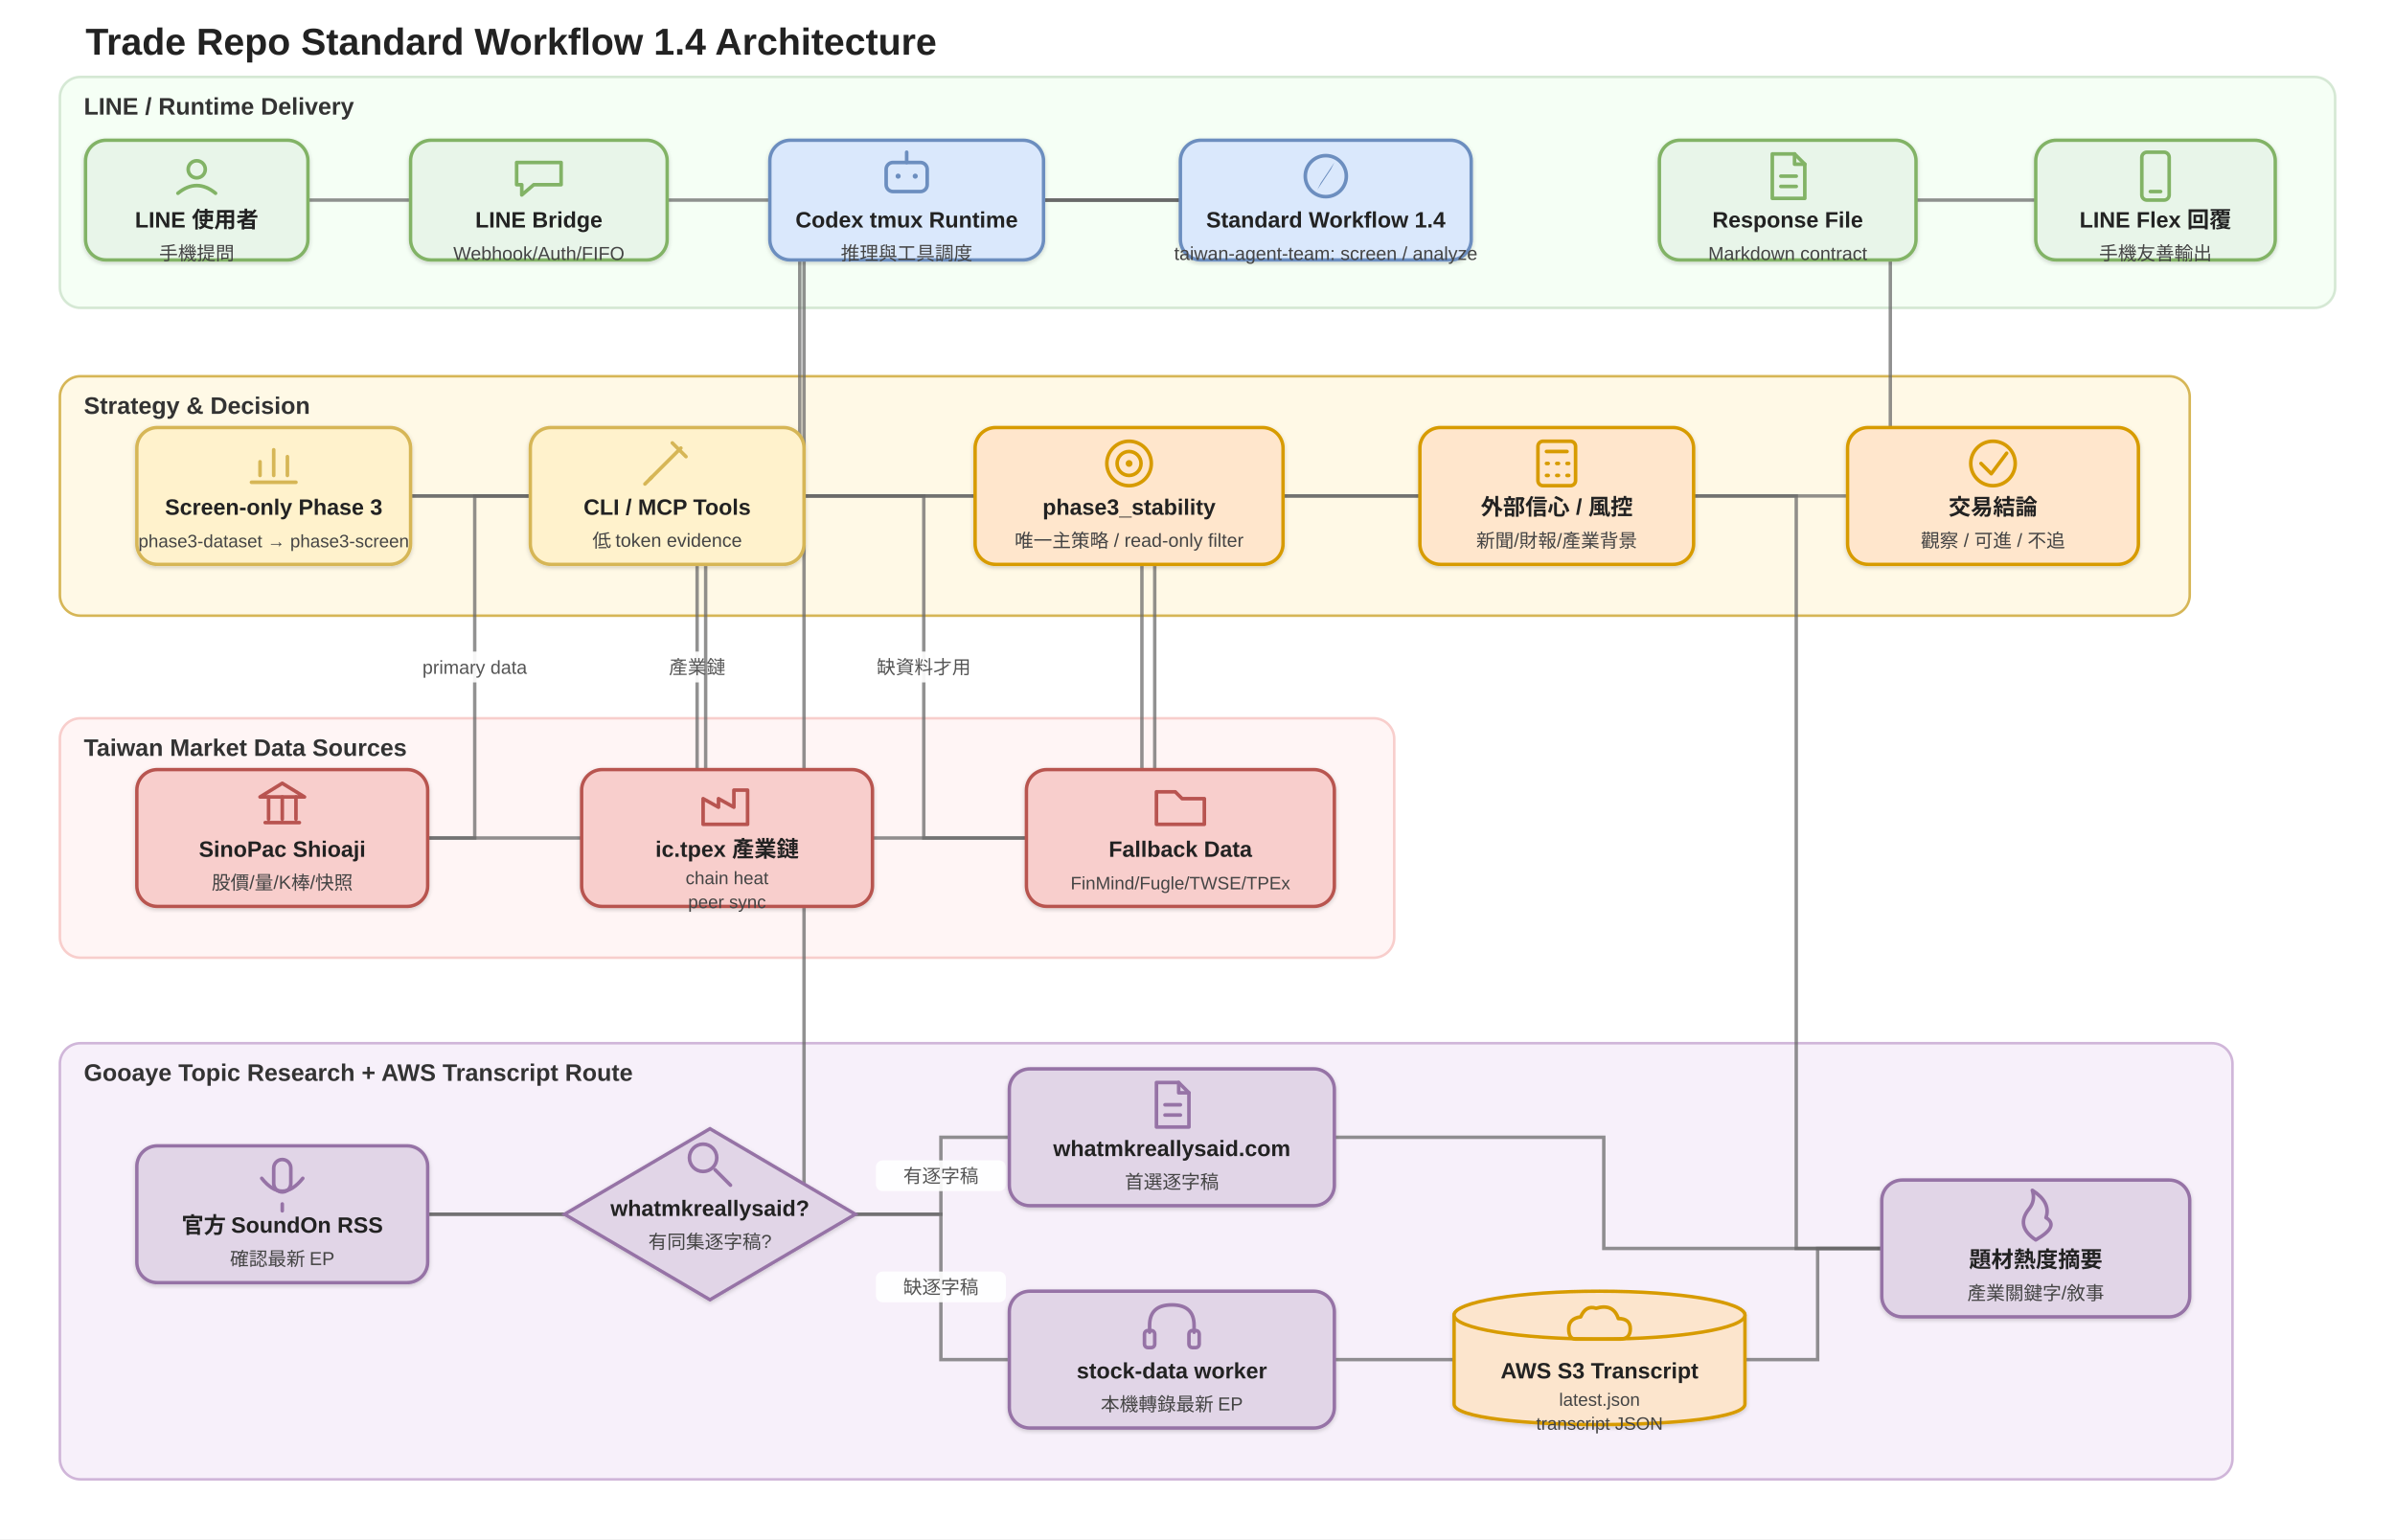
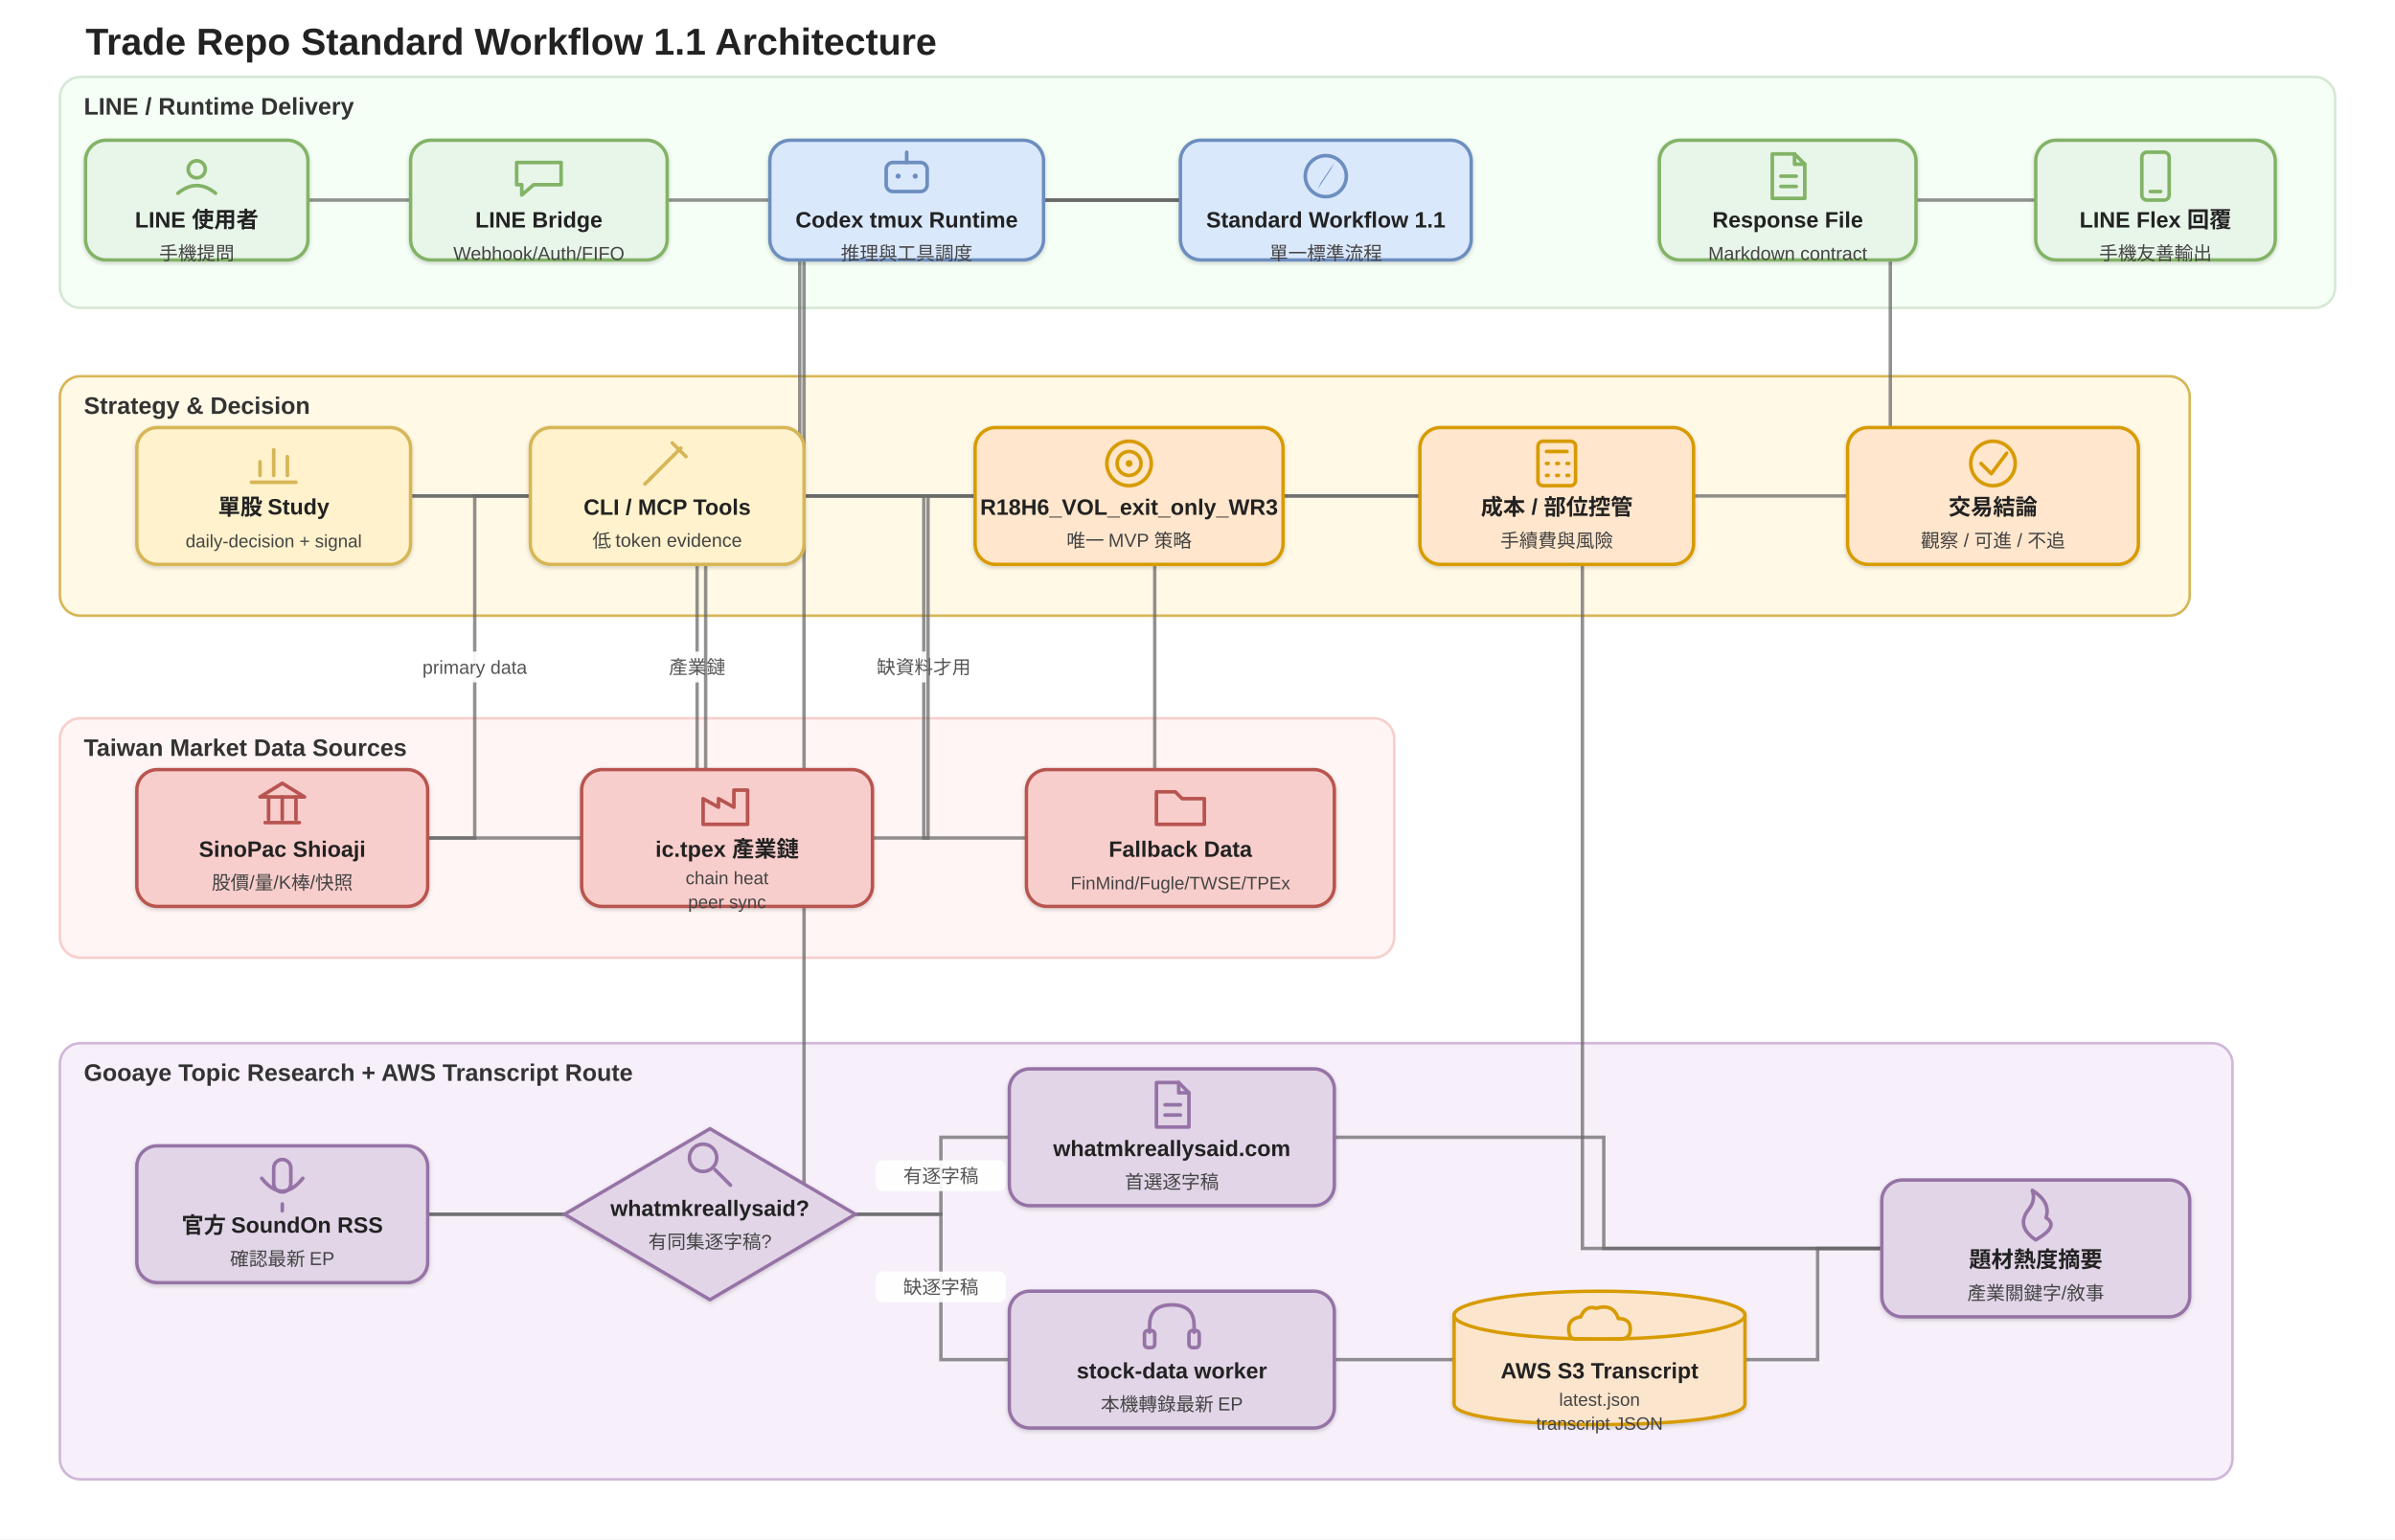
<svg xmlns="http://www.w3.org/2000/svg" width="1400" height="900" viewBox="0 0 1400 900" role="img" aria-labelledby="title desc">
  <defs>
    <marker id="arrow" viewBox="0 0 10 10" refX="9" refY="5" markerWidth="7" markerHeight="7" orient="auto-start-reverse">
      <path d="M 0 0 L 10 5 L 0 10 z" fill="#555" />
    </marker>
    <filter id="cardShadow" x="-5%" y="-5%" width="110%" height="110%">
      <feDropShadow dx="0" dy="1" stdDeviation="1.2" flood-opacity="0.18" />
    </filter>
  </defs>
  <rect width="1400" height="900" fill="#ffffff" />
-   <text x="50" y="32" font-family="Arial, sans-serif" font-size="22" font-weight="700" fill="#222">Trade Repo Standard Workflow 1.4 Architecture</text>
+   <text x="50" y="32" font-family="Arial, sans-serif" font-size="22" font-weight="700" fill="#222">Trade Repo Standard Workflow 1.1 Architecture</text>
  <rect x="35" y="45" width="1330" height="135" rx="12" fill="#F5FFF5" stroke="#D5E8D4" stroke-width="1.5" />
  <text x="49" y="67" font-family="Arial, sans-serif" font-size="14" font-weight="700" fill="#333">LINE / Runtime Delivery</text>
  <rect x="35" y="220" width="1245" height="140" rx="12" fill="#FFF9E6" stroke="#D6B656" stroke-width="1.5" />
  <text x="49" y="242" font-family="Arial, sans-serif" font-size="14" font-weight="700" fill="#333">Strategy &amp; Decision</text>
  <rect x="35" y="420" width="780" height="140" rx="12" fill="#FFF5F5" stroke="#F8CECC" stroke-width="1.5" />
  <text x="49" y="442" font-family="Arial, sans-serif" font-size="14" font-weight="700" fill="#333">Taiwan Market Data Sources</text>
  <rect x="35" y="610" width="1270" height="255" rx="12" fill="#F7F0FA" stroke="#D0B6D9" stroke-width="1.5" />
  <text x="49" y="632" font-family="Arial, sans-serif" font-size="14" font-weight="700" fill="#333">Gooaye Topic Research + AWS Transcript Route</text>
  <path d="M 115.0 117.0 L 215.0 117.0 L 215.0 117.0 L 315.0 117.0" fill="none" stroke="#666" stroke-width="2" opacity="0.72" marker-end="url(#arrow)" />
  <path d="M 315.0 117.0 L 422.5 117.0 L 422.5 117.0 L 530.0 117.0" fill="none" stroke="#666" stroke-width="2" opacity="0.72" marker-end="url(#arrow)" />
  <path d="M 530.0 117.0 L 652.5 117.0 L 652.5 117.0 L 775.0 117.0" fill="none" stroke="#666" stroke-width="2" opacity="0.72" marker-end="url(#arrow)" />
  <path d="M 775.0 117.0 L 467.5 117.0 L 467.5 290.0 L 160.0 290.0" fill="none" stroke="#666" stroke-width="2" opacity="0.72" marker-end="url(#arrow)" />
  <path d="M 160.0 290.0 L 275.0 290.0 L 275.0 290.0 L 390.0 290.0" fill="none" stroke="#666" stroke-width="2" opacity="0.72" marker-end="url(#arrow)" />
  <path d="M 390.0 290.0 L 525.0 290.0 L 525.0 290.0 L 660.0 290.0" fill="none" stroke="#666" stroke-width="2" opacity="0.72" marker-end="url(#arrow)" />
  <path d="M 775.0 117.0 L 470.0 117.0 L 470.0 710.0 L 165.0 710.0" fill="none" stroke="#666" stroke-width="2" opacity="0.72" marker-end="url(#arrow)" />
  <path d="M 165.0 710.0 L 290.0 710.0 L 290.0 710.0 L 415.0 710.0" fill="none" stroke="#666" stroke-width="2" opacity="0.72" marker-end="url(#arrow)" />
  <path d="M 415.0 710.0 L 550.0 710.0 L 550.0 665.0 L 685.0 665.0" fill="none" stroke="#666" stroke-width="2" opacity="0.72" marker-end="url(#arrow)" />
  <rect x="512.0" y="678.5" width="76" height="18" rx="4" fill="#fff" opacity="0.92" />
  <text x="550.0" y="691.5" text-anchor="middle" font-family="Arial, sans-serif" font-size="11" fill="#555">有逐字稿</text>
  <path d="M 415.0 710.0 L 550.0 710.0 L 550.0 795.0 L 685.0 795.0" fill="none" stroke="#666" stroke-width="2" opacity="0.72" marker-end="url(#arrow)" />
  <rect x="512.0" y="743.5" width="76" height="18" rx="4" fill="#fff" opacity="0.92" />
  <text x="550.0" y="756.5" text-anchor="middle" font-family="Arial, sans-serif" font-size="11" fill="#555">缺逐字稿</text>
  <path d="M 685.0 795.0 L 810.0 795.0 L 810.0 795.0 L 935.0 795.0" fill="none" stroke="#666" stroke-width="2" opacity="0.72" marker-end="url(#arrow)" />
  <path d="M 935.0 795.0 L 1062.5 795.0 L 1062.5 730.0 L 1190.0 730.0" fill="none" stroke="#666" stroke-width="2" opacity="0.72" marker-end="url(#arrow)" />
  <path d="M 685.0 665.0 L 937.5 665.0 L 937.5 730.0 L 1190.0 730.0" fill="none" stroke="#666" stroke-width="2" opacity="0.72" marker-end="url(#arrow)" />
-   <path d="M 1190.0 730.0 L 1050.0 730.0 L 1050.0 290.0 L 910.0 290.0" fill="none" stroke="#666" stroke-width="2" opacity="0.72" marker-end="url(#arrow)" />
+   <path d="M 1190.0 730.0 L 925.0 730.0 L 925.0 290.0 L 660.0 290.0" fill="none" stroke="#666" stroke-width="2" opacity="0.72" marker-end="url(#arrow)" />
  <path d="M 390.0 290.0 L 277.5 290.0 L 277.5 490.0 L 165.0 490.0" fill="none" stroke="#666" stroke-width="2" opacity="0.72" marker-end="url(#arrow)" />
  <rect x="239.5" y="381.0" width="76" height="18" rx="4" fill="#fff" opacity="0.92" />
  <text x="277.5" y="394.0" text-anchor="middle" font-family="Arial, sans-serif" font-size="11" fill="#555">primary data</text>
  <path d="M 390.0 290.0 L 407.5 290.0 L 407.5 490.0 L 425.0 490.0" fill="none" stroke="#666" stroke-width="2" opacity="0.72" marker-end="url(#arrow)" />
  <rect x="369.5" y="381.0" width="76" height="18" rx="4" fill="#fff" opacity="0.92" />
  <text x="407.5" y="394.0" text-anchor="middle" font-family="Arial, sans-serif" font-size="11" fill="#555">產業鏈</text>
  <path d="M 390.0 290.0 L 540.0 290.0 L 540.0 490.0 L 690.0 490.0" fill="none" stroke="#666" stroke-width="2" opacity="0.72" marker-end="url(#arrow)" />
  <rect x="502.0" y="381.0" width="76" height="18" rx="4" fill="#fff" opacity="0.92" />
  <text x="540.0" y="394.0" text-anchor="middle" font-family="Arial, sans-serif" font-size="11" fill="#555">缺資料才用</text>
  <path d="M 165.0 490.0 L 412.5 490.0 L 412.5 290.0 L 660.0 290.0" fill="none" stroke="#666" stroke-width="2" opacity="0.72" marker-end="url(#arrow)" />
-   <path d="M 425.0 490.0 L 667.5 490.0 L 667.5 290.0 L 910.0 290.0" fill="none" stroke="#666" stroke-width="2" opacity="0.72" marker-end="url(#arrow)" />
+   <path d="M 425.0 490.0 L 542.5 490.0 L 542.5 290.0 L 660.0 290.0" fill="none" stroke="#666" stroke-width="2" opacity="0.72" marker-end="url(#arrow)" />
  <path d="M 690.0 490.0 L 675.0 490.0 L 675.0 290.0 L 660.0 290.0" fill="none" stroke="#666" stroke-width="2" opacity="0.72" marker-end="url(#arrow)" />
  <path d="M 660.0 290.0 L 785.0 290.0 L 785.0 290.0 L 910.0 290.0" fill="none" stroke="#666" stroke-width="2" opacity="0.72" marker-end="url(#arrow)" />
  <path d="M 910.0 290.0 L 1037.5 290.0 L 1037.5 290.0 L 1165.0 290.0" fill="none" stroke="#666" stroke-width="2" opacity="0.72" marker-end="url(#arrow)" />
  <path d="M 1165.0 290.0 L 1105.0 290.0 L 1105.0 117.0 L 1045.0 117.0" fill="none" stroke="#666" stroke-width="2" opacity="0.72" marker-end="url(#arrow)" />
  <path d="M 1045.0 117.0 L 1152.5 117.0 L 1152.5 117.0 L 1260.0 117.0" fill="none" stroke="#666" stroke-width="2" opacity="0.72" marker-end="url(#arrow)" />
  <rect x="50" y="82" width="130" height="70" rx="12" fill="#E8F5E9" stroke="#82B366" stroke-width="2" filter="url(#cardShadow)" />
  <circle cx="115.0" cy="99" r="5" fill="none" stroke="#82B366" stroke-width="2.1" stroke-linecap="round" stroke-linejoin="round" />
  <path d="M 104.0 113 Q 115.0 104 126.0 113" fill="none" stroke="#82B366" stroke-width="2.1" stroke-linecap="round" stroke-linejoin="round" />
  <text x="115.0" y="133" text-anchor="middle" font-family="Arial, sans-serif" font-size="13" font-weight="700" fill="#222">LINE 使用者</text>
  <text x="115.0" y="152" text-anchor="middle" font-family="Arial, sans-serif" font-size="11" fill="#444">手機提問</text>
  <rect x="240" y="82" width="150" height="70" rx="12" fill="#E8F5E9" stroke="#82B366" stroke-width="2" filter="url(#cardShadow)" />
  <path d="M 302.0 95 H 328.0 V 108 H 312.0 L 305.0 114 V 108 H 302.0 Z" fill="none" stroke="#82B366" stroke-width="2.1" stroke-linecap="round" stroke-linejoin="round" />
  <text x="315.0" y="133" text-anchor="middle" font-family="Arial, sans-serif" font-size="13" font-weight="700" fill="#222">LINE Bridge</text>
  <text x="315.0" y="152" text-anchor="middle" font-family="Arial, sans-serif" font-size="11" fill="#444">Webhook/Auth/FIFO</text>
  <rect x="450" y="82" width="160" height="70" rx="12" fill="#DAE8FC" stroke="#6C8EBF" stroke-width="2" filter="url(#cardShadow)" />
  <rect x="518.0" y="95" width="24" height="17" rx="4" fill="none" stroke="#6C8EBF" stroke-width="2.1" stroke-linecap="round" stroke-linejoin="round" />
  <path d="M 530.0 95 V 89" fill="none" stroke="#6C8EBF" stroke-width="2.1" stroke-linecap="round" stroke-linejoin="round" />
  <circle cx="525.0" cy="103" r="1.5" fill="#6C8EBF" />
  <circle cx="535.0" cy="103" r="1.5" fill="#6C8EBF" />
  <text x="530.0" y="133" text-anchor="middle" font-family="Arial, sans-serif" font-size="13" font-weight="700" fill="#222">Codex tmux Runtime</text>
  <text x="530.0" y="152" text-anchor="middle" font-family="Arial, sans-serif" font-size="11" fill="#444">推理與工具調度</text>
  <rect x="690" y="82" width="170" height="70" rx="12" fill="#DAE8FC" stroke="#6C8EBF" stroke-width="2" filter="url(#cardShadow)" />
  <circle cx="775.0" cy="103" r="12" fill="none" stroke="#6C8EBF" stroke-width="2.1" stroke-linecap="round" stroke-linejoin="round" />
  <path d="M 780.0 95 L 772.0 107 L 770.0 111 L 778.0 99 Z" fill="#6C8EBF" />
-   <text x="775.0" y="133" text-anchor="middle" font-family="Arial, sans-serif" font-size="13" font-weight="700" fill="#222">Standard Workflow 1.4</text>
-   <text x="775.0" y="152" text-anchor="middle" font-family="Arial, sans-serif" font-size="11" fill="#444">taiwan-agent-team: screen / analyze</text>
+   <text x="775.0" y="133" text-anchor="middle" font-family="Arial, sans-serif" font-size="13" font-weight="700" fill="#222">Standard Workflow 1.1</text>
+   <text x="775.0" y="152" text-anchor="middle" font-family="Arial, sans-serif" font-size="11" fill="#444">單一標準流程</text>
  <rect x="970" y="82" width="150" height="70" rx="12" fill="#E8F5E9" stroke="#82B366" stroke-width="2" filter="url(#cardShadow)" />
  <path d="M 1036.0 90 H 1049.0 L 1055.0 96 V 116 H 1036.0 Z" fill="none" stroke="#82B366" stroke-width="2.1" stroke-linecap="round" stroke-linejoin="round" />
  <path d="M 1049.0 90 V 96 H 1055.0" fill="none" stroke="#82B366" stroke-width="2.1" stroke-linecap="round" stroke-linejoin="round" />
  <path d="M 1041.0 103 H 1050.0 M 1041.0 109 H 1050.0" fill="none" stroke="#82B366" stroke-width="2.1" stroke-linecap="round" stroke-linejoin="round" />
  <text x="1045.0" y="133" text-anchor="middle" font-family="Arial, sans-serif" font-size="13" font-weight="700" fill="#222">Response File</text>
  <text x="1045.0" y="152" text-anchor="middle" font-family="Arial, sans-serif" font-size="11" fill="#444">Markdown contract</text>
  <rect x="1190" y="82" width="140" height="70" rx="12" fill="#E8F5E9" stroke="#82B366" stroke-width="2" filter="url(#cardShadow)" />
  <rect x="1252.0" y="89" width="16" height="28" rx="3" fill="none" stroke="#82B366" stroke-width="2.1" stroke-linecap="round" stroke-linejoin="round" />
  <path d="M 1257.0 112 H 1263.0" fill="none" stroke="#82B366" stroke-width="2.1" stroke-linecap="round" stroke-linejoin="round" />
  <text x="1260.0" y="133" text-anchor="middle" font-family="Arial, sans-serif" font-size="13" font-weight="700" fill="#222">LINE Flex 回覆</text>
  <text x="1260.0" y="152" text-anchor="middle" font-family="Arial, sans-serif" font-size="11" fill="#444">手機友善輸出</text>
  <rect x="80" y="250" width="160" height="80" rx="12" fill="#FFF2CC" stroke="#D6B656" stroke-width="2" filter="url(#cardShadow)" />
  <path d="M 147.0 282 H 173.0" fill="none" stroke="#D6B656" stroke-width="2.1" stroke-linecap="round" stroke-linejoin="round" />
  <path d="M 152.0 278 V 270 M 160.0 278 V 263 M 168.0 278 V 267" fill="none" stroke="#D6B656" stroke-width="2.1" stroke-linecap="round" stroke-linejoin="round" />
-   <text x="160.0" y="301" text-anchor="middle" font-family="Arial, sans-serif" font-size="13" font-weight="700" fill="#222">Screen-only Phase 3</text>
-   <text x="160.0" y="320" text-anchor="middle" font-family="Arial, sans-serif" font-size="10.5" fill="#444">phase3-dataset → phase3-screen</text>
+   <text x="160.0" y="301" text-anchor="middle" font-family="Arial, sans-serif" font-size="13" font-weight="700" fill="#222">單股 Study</text>
+   <text x="160.0" y="320" text-anchor="middle" font-family="Arial, sans-serif" font-size="10.5" fill="#444">daily-decision + signal</text>
  <rect x="310" y="250" width="160" height="80" rx="12" fill="#FFF2CC" stroke="#D6B656" stroke-width="2" filter="url(#cardShadow)" />
  <path d="M 380.0 280 L 398.0 262" fill="none" stroke="#D6B656" stroke-width="2.1" stroke-linecap="round" stroke-linejoin="round" />
  <path d="M 393.0 259 L 401.0 267" fill="none" stroke="#D6B656" stroke-width="2.1" stroke-linecap="round" stroke-linejoin="round" />
  <path d="M 377.0 283 L 381.0 279" fill="none" stroke="#D6B656" stroke-width="2.1" stroke-linecap="round" stroke-linejoin="round" />
  <text x="390.0" y="301" text-anchor="middle" font-family="Arial, sans-serif" font-size="13" font-weight="700" fill="#222">CLI / MCP Tools</text>
  <text x="390.0" y="320" text-anchor="middle" font-family="Arial, sans-serif" font-size="11" fill="#444">低 token evidence</text>
  <rect x="570" y="250" width="180" height="80" rx="12" fill="#FFE6CC" stroke="#D79B00" stroke-width="2" filter="url(#cardShadow)" />
  <circle cx="660.0" cy="271" r="13" fill="none" stroke="#D79B00" stroke-width="2.1" stroke-linecap="round" stroke-linejoin="round" />
  <circle cx="660.0" cy="271" r="7" fill="none" stroke="#D79B00" stroke-width="2.1" stroke-linecap="round" stroke-linejoin="round" />
  <circle cx="660.0" cy="271" r="2" fill="#D79B00" />
-   <text x="660.0" y="301" text-anchor="middle" font-family="Arial, sans-serif" font-size="13" font-weight="700" fill="#222">phase3_stability</text>
-   <text x="660.0" y="320" text-anchor="middle" font-family="Arial, sans-serif" font-size="11" fill="#444">唯一主策略 / read-only filter</text>
+   <text x="660.0" y="301" text-anchor="middle" font-family="Arial, sans-serif" font-size="13" font-weight="700" fill="#222">R18H6_VOL_exit_only_WR3</text>
+   <text x="660.0" y="320" text-anchor="middle" font-family="Arial, sans-serif" font-size="11" fill="#444">唯一 MVP 策略</text>
  <rect x="830" y="250" width="160" height="80" rx="12" fill="#FFE6CC" stroke="#D79B00" stroke-width="2" filter="url(#cardShadow)" />
  <rect x="899.0" y="258" width="22" height="26" rx="3" fill="none" stroke="#D79B00" stroke-width="2.1" stroke-linecap="round" stroke-linejoin="round" />
  <path d="M 904.0 264 H 916.0" fill="none" stroke="#D79B00" stroke-width="2.1" stroke-linecap="round" stroke-linejoin="round" />
  <path d="M 904.0 271 H 905.0 M 910.0 271 H 911.0 M 916.0 271 H 917.0 M 904.0 278 H 905.0 M 910.0 278 H 911.0 M 916.0 278 H 917.0" fill="none" stroke="#D79B00" stroke-width="2.1" stroke-linecap="round" stroke-linejoin="round" />
-   <text x="910.0" y="301" text-anchor="middle" font-family="Arial, sans-serif" font-size="13" font-weight="700" fill="#222">外部信心 / 風控</text>
-   <text x="910.0" y="320" text-anchor="middle" font-family="Arial, sans-serif" font-size="11" fill="#444">新聞/財報/產業背景</text>
+   <text x="910.0" y="301" text-anchor="middle" font-family="Arial, sans-serif" font-size="13" font-weight="700" fill="#222">成本 / 部位控管</text>
+   <text x="910.0" y="320" text-anchor="middle" font-family="Arial, sans-serif" font-size="11" fill="#444">手續費與風險</text>
  <rect x="1080" y="250" width="170" height="80" rx="12" fill="#FFE6CC" stroke="#D79B00" stroke-width="2" filter="url(#cardShadow)" />
  <circle cx="1165.0" cy="271" r="13" fill="none" stroke="#D79B00" stroke-width="2.1" stroke-linecap="round" stroke-linejoin="round" />
  <path d="M 1158.0 271 L 1164.0 277 L 1173.0 265" fill="none" stroke="#D79B00" stroke-width="2.1" stroke-linecap="round" stroke-linejoin="round" />
  <text x="1165.0" y="301" text-anchor="middle" font-family="Arial, sans-serif" font-size="13" font-weight="700" fill="#222">交易結論</text>
  <text x="1165.0" y="320" text-anchor="middle" font-family="Arial, sans-serif" font-size="11" fill="#444">觀察 / 可進 / 不追</text>
  <rect x="80" y="450" width="170" height="80" rx="12" fill="#F8CECC" stroke="#B85450" stroke-width="2" filter="url(#cardShadow)" />
  <path d="M 152.0 466 L 165.0 458 L 178.0 466 Z" fill="none" stroke="#B85450" stroke-width="2.1" stroke-linecap="round" stroke-linejoin="round" />
  <path d="M 155.0 481 H 175.0 M 157.0 466 V 479 M 165.0 466 V 479 M 173.0 466 V 479" fill="none" stroke="#B85450" stroke-width="2.1" stroke-linecap="round" stroke-linejoin="round" />
  <text x="165.0" y="501" text-anchor="middle" font-family="Arial, sans-serif" font-size="13" font-weight="700" fill="#222">SinoPac Shioaji</text>
  <text x="165.0" y="520" text-anchor="middle" font-family="Arial, sans-serif" font-size="11" fill="#444">股價/量/K棒/快照</text>
  <rect x="340" y="450" width="170" height="80" rx="12" fill="#F8CECC" stroke="#B85450" stroke-width="2" filter="url(#cardShadow)" />
  <path d="M 411.0 482 V 467 L 420.0 472 V 467 L 429.0 472 V 462 H 437.0 V 482 Z" fill="none" stroke="#B85450" stroke-width="2.1" stroke-linecap="round" stroke-linejoin="round" />
  <text x="425.0" y="501" text-anchor="middle" font-family="Arial, sans-serif" font-size="13" font-weight="700" fill="#222">ic.tpex 產業鏈</text>
  <text x="425.0" y="517" text-anchor="middle" font-family="Arial, sans-serif" font-size="10.5" fill="#444">chain heat</text>
  <text x="425.0" y="531" text-anchor="middle" font-family="Arial, sans-serif" font-size="10.5" fill="#444">peer sync</text>
  <rect x="600" y="450" width="180" height="80" rx="12" fill="#F8CECC" stroke="#B85450" stroke-width="2" filter="url(#cardShadow)" />
  <path d="M 676.0 463 H 687.0 L 691.0 467 H 704.0 V 482 H 676.0 Z" fill="none" stroke="#B85450" stroke-width="2.1" stroke-linecap="round" stroke-linejoin="round" />
  <text x="690.0" y="501" text-anchor="middle" font-family="Arial, sans-serif" font-size="13" font-weight="700" fill="#222">Fallback Data</text>
  <text x="690.0" y="520" text-anchor="middle" font-family="Arial, sans-serif" font-size="10.5" fill="#444">FinMind/Fugle/TWSE/TPEx</text>
  <rect x="80" y="670" width="170" height="80" rx="12" fill="#E1D5E7" stroke="#9673A6" stroke-width="2" filter="url(#cardShadow)" />
  <rect x="160.0" y="678" width="10" height="19" rx="5" fill="none" stroke="#9673A6" stroke-width="2.1" stroke-linecap="round" stroke-linejoin="round" />
  <path d="M 153.0 689 Q 165.0 704 177.0 689 M 165.0 704 V 708" fill="none" stroke="#9673A6" stroke-width="2.1" stroke-linecap="round" stroke-linejoin="round" />
  <text x="165.0" y="721" text-anchor="middle" font-family="Arial, sans-serif" font-size="13" font-weight="700" fill="#222">官方 SoundOn RSS</text>
  <text x="165.0" y="740" text-anchor="middle" font-family="Arial, sans-serif" font-size="11" fill="#444">確認最新 EP</text>
  <polygon points="415.0,660 500,710.0 415.0,760 330,710.0" fill="#E1D5E7" stroke="#9673A6" stroke-width="2" filter="url(#cardShadow)" />
  <circle cx="411.0" cy="677" r="8" fill="none" stroke="#9673A6" stroke-width="2.1" stroke-linecap="round" stroke-linejoin="round" />
  <path d="M 418.0 684 L 427.0 693" fill="none" stroke="#9673A6" stroke-width="2.1" stroke-linecap="round" stroke-linejoin="round" />
  <text x="415.0" y="711" text-anchor="middle" font-family="Arial, sans-serif" font-size="13" font-weight="700" fill="#222">whatmkreallysaid?</text>
  <text x="415.0" y="730" text-anchor="middle" font-family="Arial, sans-serif" font-size="11" fill="#444">有同集逐字稿?</text>
  <rect x="590" y="625" width="190" height="80" rx="12" fill="#E1D5E7" stroke="#9673A6" stroke-width="2" filter="url(#cardShadow)" />
  <path d="M 676.0 633 H 689.0 L 695.0 639 V 659 H 676.0 Z" fill="none" stroke="#9673A6" stroke-width="2.1" stroke-linecap="round" stroke-linejoin="round" />
  <path d="M 689.0 633 V 639 H 695.0" fill="none" stroke="#9673A6" stroke-width="2.1" stroke-linecap="round" stroke-linejoin="round" />
  <path d="M 681.0 646 H 690.0 M 681.0 652 H 690.0" fill="none" stroke="#9673A6" stroke-width="2.1" stroke-linecap="round" stroke-linejoin="round" />
  <text x="685.0" y="676" text-anchor="middle" font-family="Arial, sans-serif" font-size="13" font-weight="700" fill="#222">whatmkreallysaid.com</text>
  <text x="685.0" y="695" text-anchor="middle" font-family="Arial, sans-serif" font-size="11" fill="#444">首選逐字稿</text>
  <rect x="590" y="755" width="190" height="80" rx="12" fill="#E1D5E7" stroke="#9673A6" stroke-width="2" filter="url(#cardShadow)" />
  <path d="M 672.0 779 V 775 Q 672.0 763 685.0 763 Q 698.0 763 698.0 775 V 779" fill="none" stroke="#9673A6" stroke-width="2.1" stroke-linecap="round" stroke-linejoin="round" />
  <rect x="669.0" y="778" width="6" height="10" rx="2" fill="none" stroke="#9673A6" stroke-width="2.1" stroke-linecap="round" stroke-linejoin="round" />
  <rect x="695.0" y="778" width="6" height="10" rx="2" fill="none" stroke="#9673A6" stroke-width="2.1" stroke-linecap="round" stroke-linejoin="round" />
  <text x="685.0" y="806" text-anchor="middle" font-family="Arial, sans-serif" font-size="13" font-weight="700" fill="#222">stock-data worker</text>
  <text x="685.0" y="825" text-anchor="middle" font-family="Arial, sans-serif" font-size="11" fill="#444">本機轉錄最新 EP</text>
  <path d="M850,769 C850,753 1020,753 1020,769 L1020,821 C1020,837 850,837 850,821 Z" fill="#FCE5CD" stroke="#D79B00" stroke-width="2" filter="url(#cardShadow)" />
  <ellipse cx="935.0" cy="769" rx="85.0" ry="14" fill="#FCE5CD" stroke="#D79B00" stroke-width="2" />
  <path d="M 921.0 783 H 947.0 Q 953.0 783 953.0 777 Q 953.0 771 946.0 771 Q 943.0 762 933.0 765 Q 927.0 763 924.0 770 Q 917.0 771 917.0 777 Q 917.0 783 921.0 783" fill="none" stroke="#D79B00" stroke-width="2.1" stroke-linecap="round" stroke-linejoin="round" />
  <text x="935.0" y="806" text-anchor="middle" font-family="Arial, sans-serif" font-size="13" font-weight="700" fill="#222">AWS S3 Transcript</text>
  <text x="935.0" y="822" text-anchor="middle" font-family="Arial, sans-serif" font-size="10.5" fill="#444">latest.json</text>
  <text x="935.0" y="836" text-anchor="middle" font-family="Arial, sans-serif" font-size="10.5" fill="#444">transcript JSON</text>
  <rect x="1100" y="690" width="180" height="80" rx="12" fill="#E1D5E7" stroke="#9673A6" stroke-width="2" filter="url(#cardShadow)" />
  <path d="M 1190.0 725 Q 1178.0 717 1186.0 707 Q 1190.0 702 1188.0 696 Q 1199.0 703 1196.0 712 Q 1204.0 717 1190.0 725 Z" fill="none" stroke="#9673A6" stroke-width="2.1" stroke-linecap="round" stroke-linejoin="round" />
  <text x="1190.0" y="741" text-anchor="middle" font-family="Arial, sans-serif" font-size="13" font-weight="700" fill="#222">題材熱度摘要</text>
  <text x="1190.0" y="760" text-anchor="middle" font-family="Arial, sans-serif" font-size="11" fill="#444">產業關鍵字/敘事</text>
</svg>
